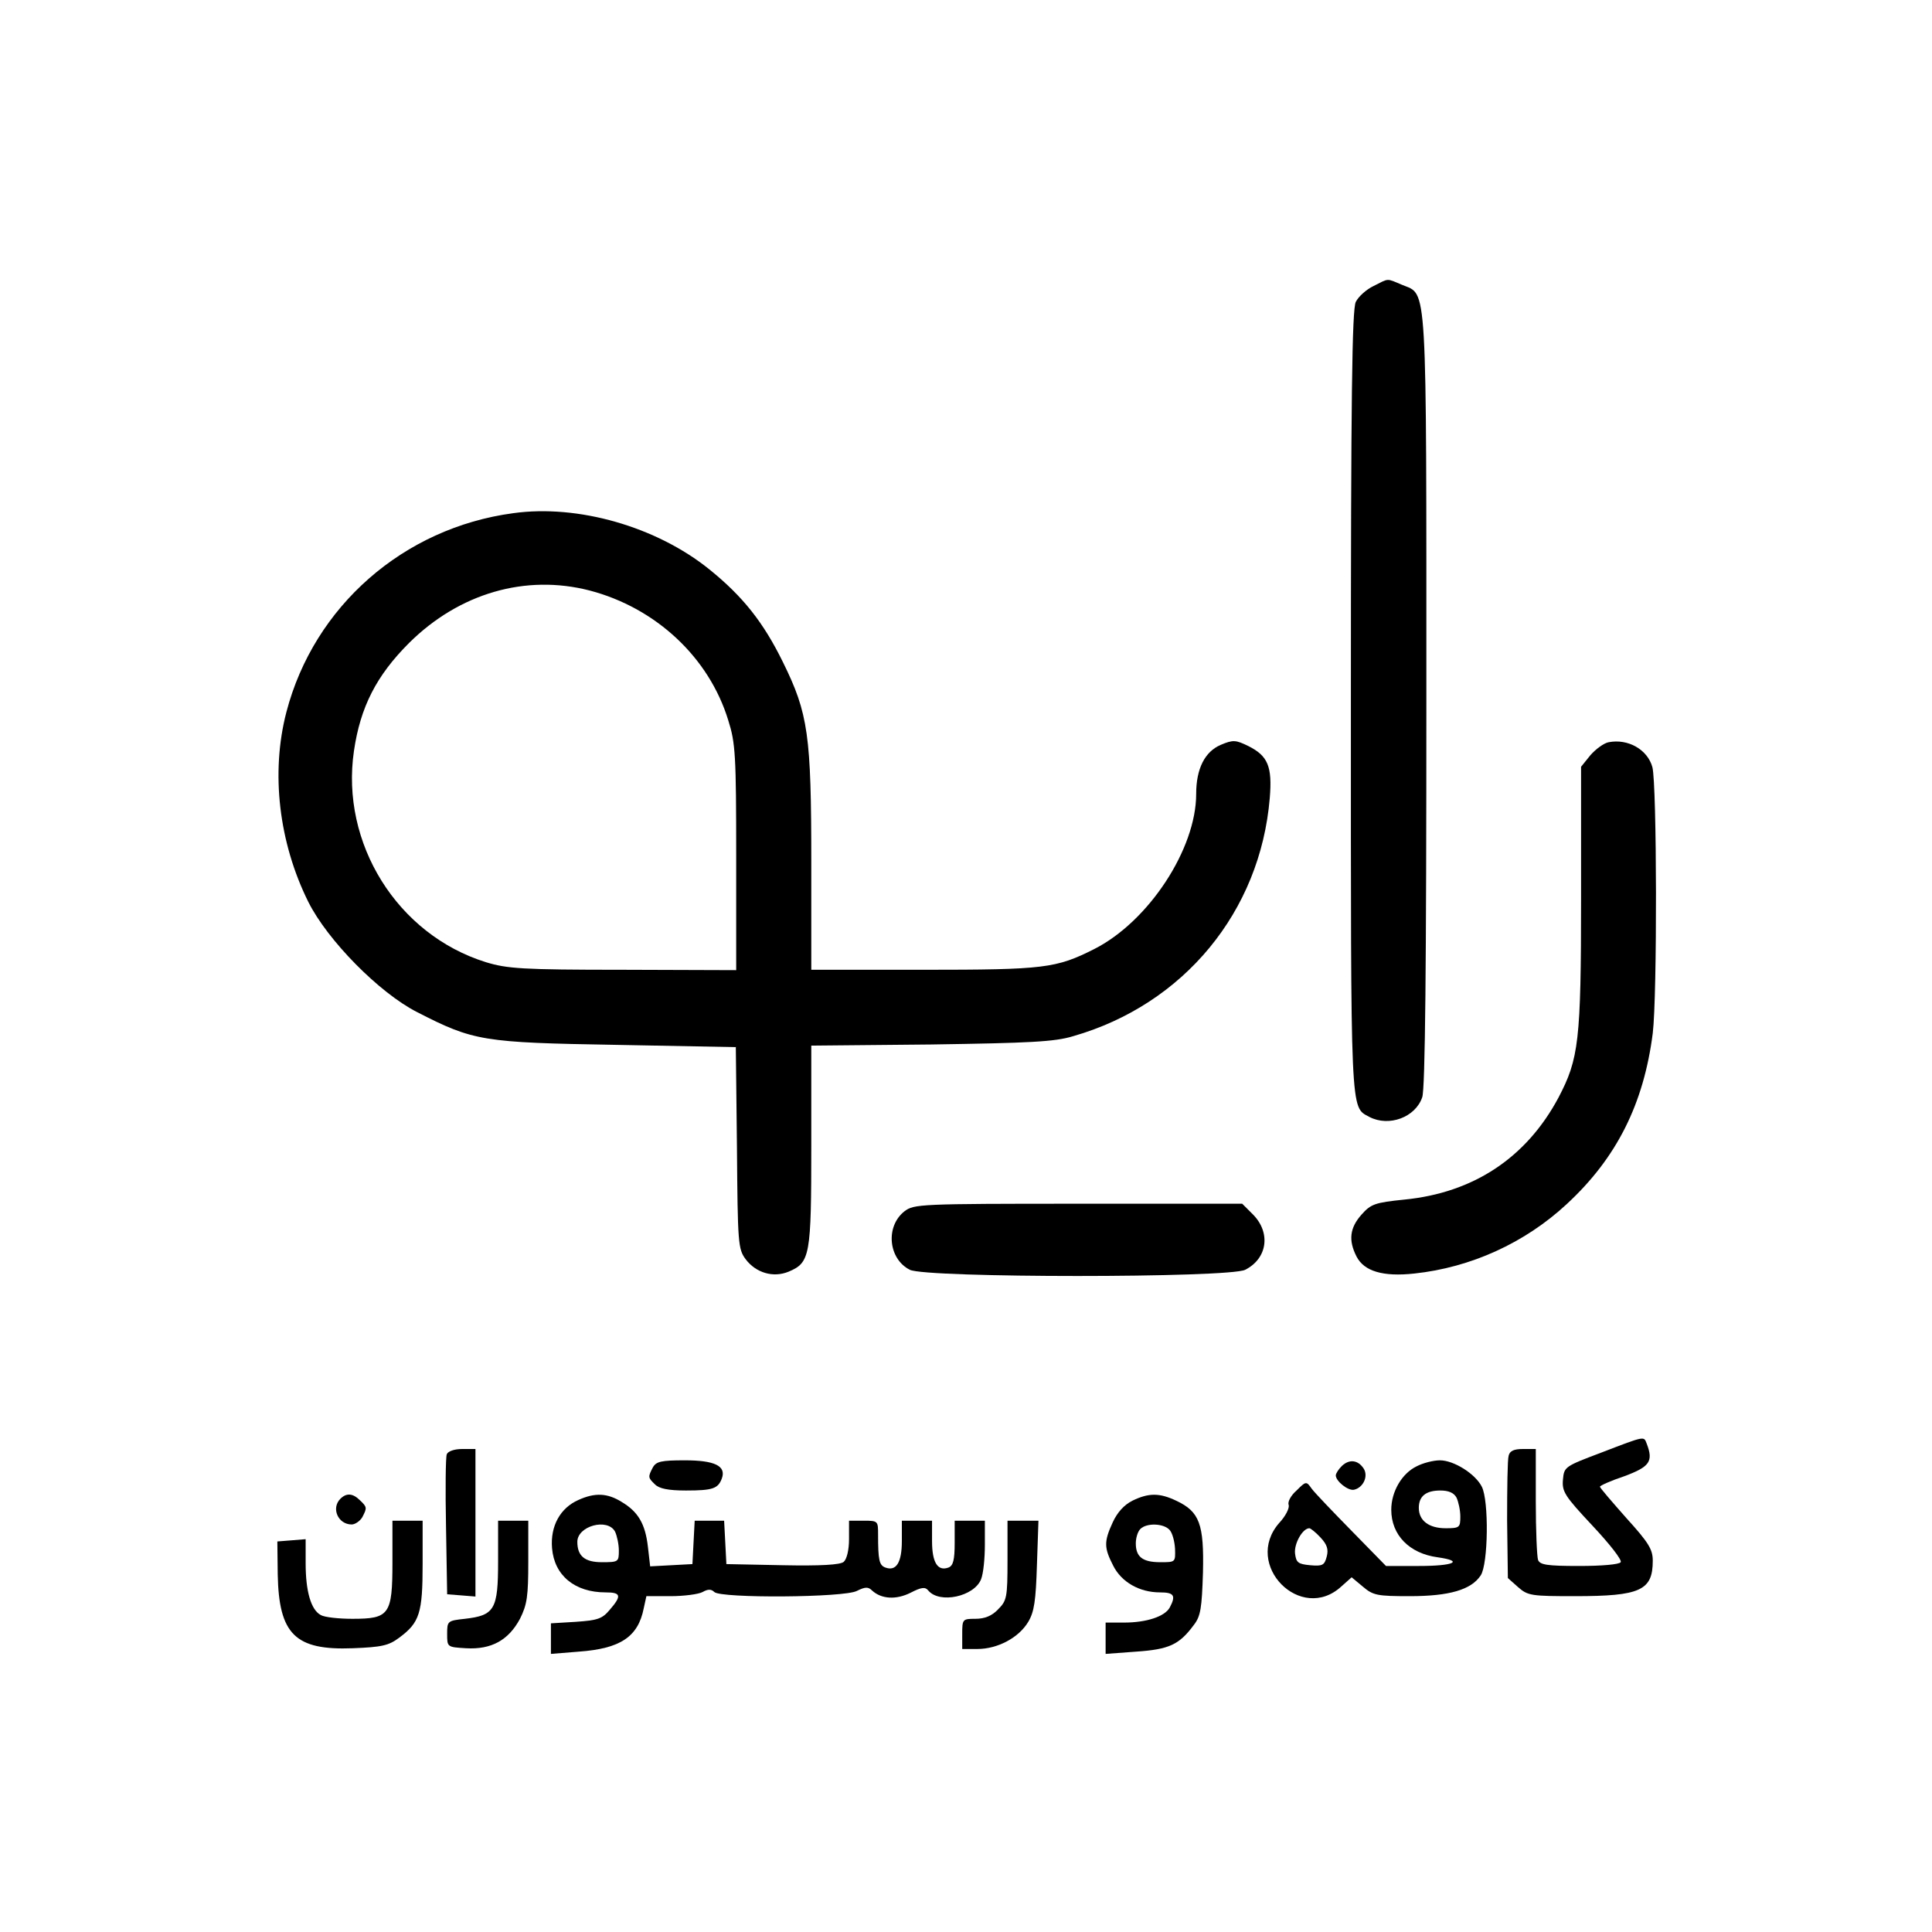
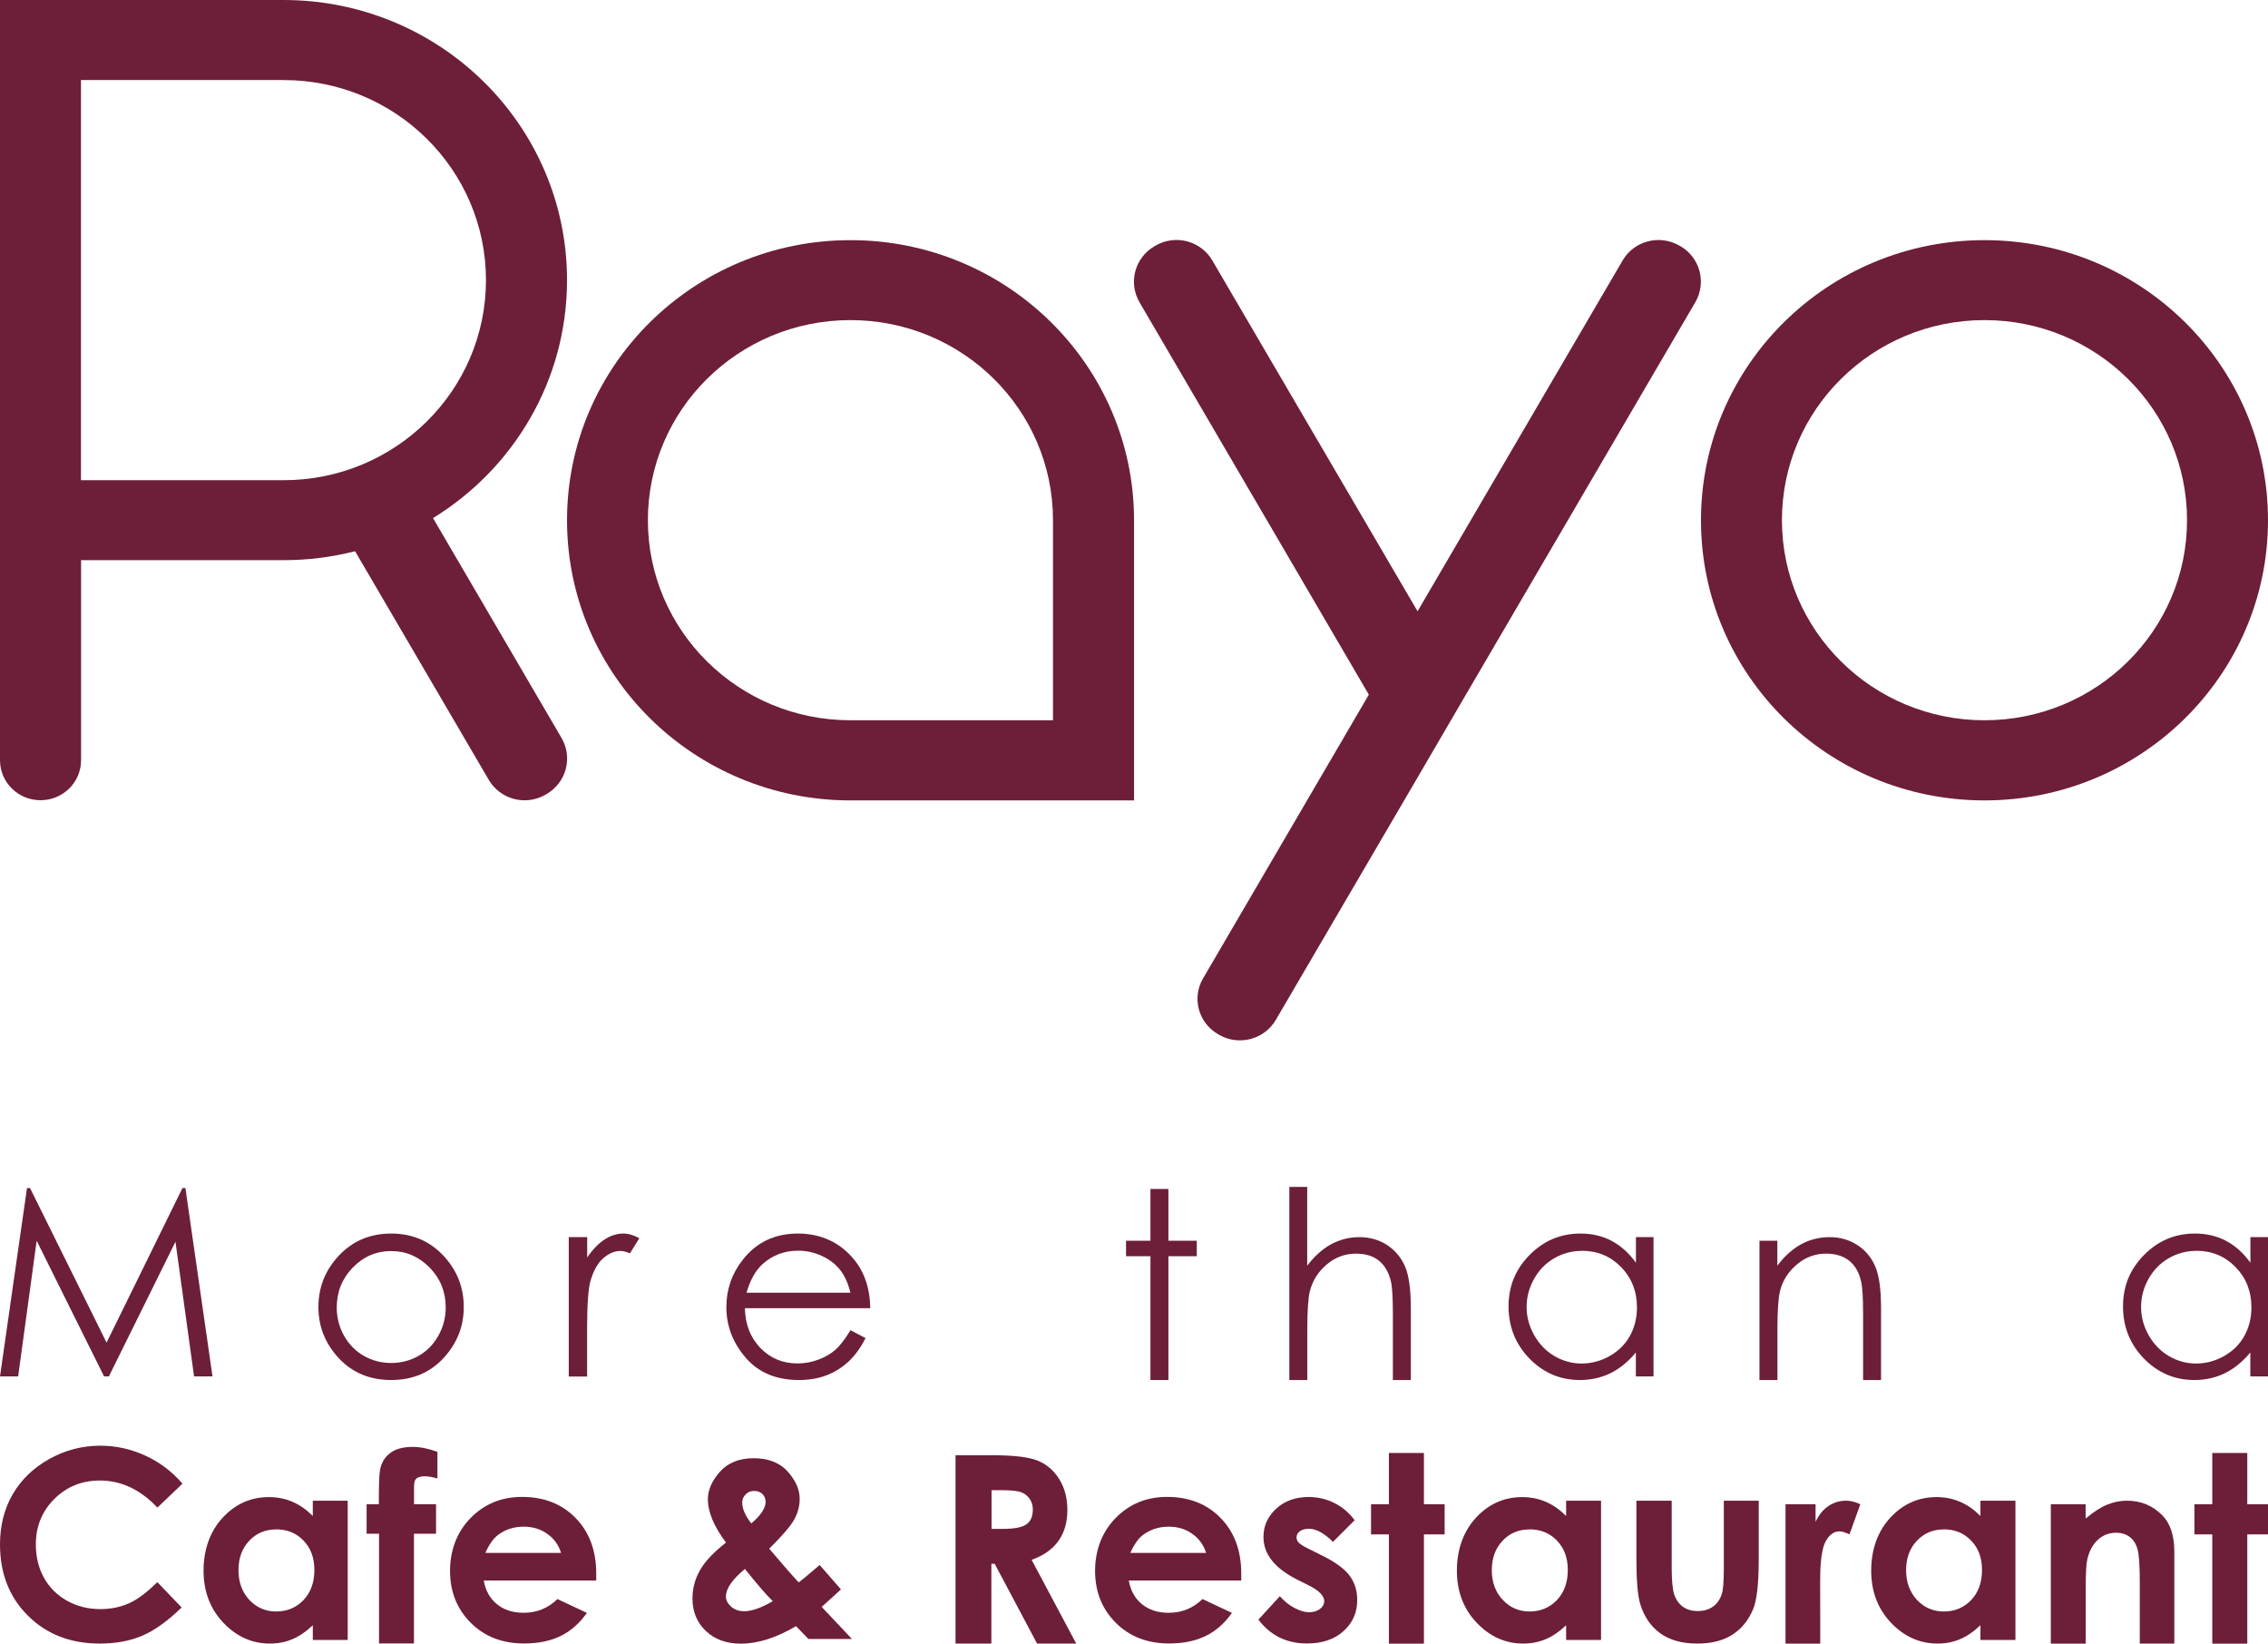
- <svg xmlns="http://www.w3.org/2000/svg" version="1.0" width="512pt" height="512pt" viewBox="0 0 512 512" preserveAspectRatio="xMidYMid meet">
-   <g transform="translate(0,512) scale(0.1,-0.1)" fill="#000000" stroke="none">
-     <path d="M3640 4362 c-19 -9 -40 -28 -47 -42 -10 -20 -13 -252 -13 -1058 0 -1111 -2 -1074 49 -1102 52 -27 122 -1 140 52 8 21 11 349 11 1050 0 1130 3 1075 -64 1103 -43 18 -34 18 -76 -3z" />
-     <path d="M1360 3760 c-291 -39 -528 -247 -601 -527 -42 -161 -20 -346 58 -503 51 -102 188 -241 288 -292 150 -77 174 -81 528 -87 l317 -6 3 -267 c2 -253 3 -268 23 -295 27 -36 73 -50 114 -33 57 24 60 42 60 334 l0 265 318 3 c261 4 327 7 376 22 293 84 496 330 521 631 7 84 -5 112 -57 138 -33 16 -40 17 -73 3 -42 -18 -65 -63 -65 -130 0 -146 -126 -338 -270 -411 -101 -51 -132 -55 -452 -55 l-298 0 0 285 c0 337 -8 394 -75 530 -52 106 -106 174 -195 246 -140 113 -348 173 -520 149z m203 -205 c175 -46 316 -177 367 -344 19 -60 21 -91 21 -364 l0 -298 -301 1 c-267 0 -306 3 -362 20 -235 73 -386 315 -350 560 17 116 59 199 146 286 133 132 309 183 479 139z" />
-     <path d="M4263 3153 c-12 -2 -34 -18 -48 -34 l-25 -31 0 -346 c0 -382 -6 -428 -60 -531 -85 -159 -225 -252 -408 -270 -79 -8 -89 -12 -114 -40 -31 -35 -35 -68 -13 -111 20 -39 70 -54 153 -45 150 16 293 81 404 184 132 122 204 265 228 453 12 100 11 659 -1 705 -13 47 -65 76 -116 66z" />
-     <path d="M2397 1910 c-51 -40 -43 -126 14 -155 42 -22 847 -22 889 0 59 30 68 98 21 146 l-29 29 -435 0 c-420 0 -435 -1 -460 -20z" />
-     <path d="M4245 1271 c-98 -37 -100 -38 -103 -72 -3 -32 5 -44 78 -122 45 -48 79 -91 75 -97 -4 -6 -50 -10 -110 -10 -85 0 -104 3 -109 16 -3 9 -6 78 -6 155 l0 139 -34 0 c-24 0 -35 -5 -38 -18 -3 -10 -4 -87 -4 -171 l2 -153 27 -24 c26 -23 36 -24 151 -24 173 0 206 15 206 94 0 30 -11 48 -70 113 -38 43 -70 80 -70 83 0 3 29 16 65 28 67 25 77 39 59 86 -8 20 -2 22 -119 -23z" />
-     <path d="M1184 1266 c-3 -7 -4 -94 -2 -192 l3 -179 38 -3 37 -3 0 195 0 196 -35 0 c-21 0 -38 -6 -41 -14z" />
-     <path d="M1730 1231 c-13 -25 -13 -27 6 -45 11 -11 35 -16 82 -16 71 0 85 5 95 32 12 33 -19 48 -98 48 -63 0 -76 -3 -85 -19z" />
-     <path d="M3556 1235 c-9 -9 -16 -20 -16 -25 0 -15 32 -41 48 -38 24 5 39 35 26 56 -15 23 -38 26 -58 7z" />
-     <path d="M3754 1234 c-39 -19 -67 -67 -67 -115 0 -67 48 -116 123 -126 71 -10 43 -23 -49 -23 l-88 0 -91 93 c-50 51 -98 101 -106 112 -14 20 -15 20 -40 -5 -15 -13 -24 -30 -21 -38 3 -8 -8 -30 -25 -48 -97 -111 58 -267 165 -168 l27 24 30 -25 c27 -23 38 -25 124 -25 105 0 163 17 188 55 20 30 22 198 3 235 -17 34 -74 70 -111 70 -17 0 -45 -7 -62 -16z m106 -83 c5 -11 10 -33 10 -50 0 -29 -2 -31 -39 -31 -44 0 -71 20 -71 54 0 31 19 46 57 46 22 0 36 -6 43 -19z m-361 -105 c18 -19 22 -32 17 -51 -6 -23 -11 -26 -44 -23 -32 3 -37 7 -40 31 -3 26 20 67 38 67 3 0 17 -11 29 -24z" />
-     <path d="M902 1148 c-25 -25 -6 -68 30 -68 9 0 22 9 28 19 13 25 13 27 -6 45 -19 19 -36 20 -52 4z" />
-     <path d="M1533 1145 c-48 -21 -75 -69 -70 -128 6 -72 60 -117 142 -117 41 0 43 -9 11 -46 -20 -24 -32 -28 -90 -32 l-66 -4 0 -41 0 -40 74 6 c110 8 157 39 172 115 l7 32 64 0 c35 0 74 5 85 11 14 8 23 8 31 0 17 -17 345 -15 378 3 22 11 30 11 40 1 25 -23 64 -25 102 -6 29 15 39 16 47 6 30 -36 122 -16 140 30 6 15 10 55 10 91 l0 64 -40 0 -40 0 0 -59 c0 -45 -4 -60 -16 -65 -29 -11 -44 13 -44 70 l0 54 -40 0 -40 0 0 -54 c0 -57 -15 -81 -44 -70 -16 6 -19 20 -19 87 0 36 0 37 -38 37 l-39 0 0 -49 c0 -29 -6 -53 -14 -60 -9 -8 -61 -11 -162 -9 l-149 3 -3 58 -3 57 -39 0 -39 0 -3 -57 -3 -58 -56 -3 -56 -3 -6 52 c-7 61 -26 93 -70 119 -37 23 -70 25 -114 5z m97 -84 c5 -11 10 -33 10 -50 0 -30 -1 -31 -45 -31 -45 0 -65 16 -65 54 0 42 80 64 100 27z" />
-     <path d="M3001 1143 c-22 -11 -40 -31 -52 -57 -24 -52 -23 -68 1 -115 22 -44 70 -71 124 -71 37 0 43 -8 26 -40 -13 -24 -62 -40 -121 -40 l-49 0 0 -41 0 -42 81 6 c87 6 114 18 153 71 18 23 21 45 24 139 3 128 -9 161 -71 190 -44 21 -73 21 -116 0z m99 -78 c7 -8 13 -30 14 -50 1 -35 1 -35 -39 -35 -47 0 -65 14 -65 50 0 14 5 31 12 38 17 17 63 15 78 -3z" />
-     <path d="M1040 980 c0 -139 -8 -150 -106 -150 -36 0 -74 4 -84 10 -26 14 -40 63 -40 137 l0 64 -37 -3 -38 -3 1 -87 c3 -159 46 -202 199 -196 77 3 95 7 123 28 54 40 62 65 62 195 l0 115 -40 0 -40 0 0 -110z" />
-     <path d="M1320 982 c0 -127 -9 -143 -88 -152 -46 -5 -47 -6 -47 -40 0 -35 0 -35 50 -38 68 -4 113 22 143 78 19 38 22 60 22 152 l0 108 -40 0 -40 0 0 -108z" />
-     <path d="M2670 985 c0 -99 -2 -107 -25 -130 -16 -17 -35 -25 -60 -25 -34 0 -35 -1 -35 -40 l0 -40 40 0 c54 0 110 30 135 72 16 27 20 56 23 151 l4 117 -41 0 -41 0 0 -105z" />
+ <svg xmlns="http://www.w3.org/2000/svg" id="Layer_1" data-name="Layer 1" viewBox="0 0 246.23 178.43">
+   <defs>
+     <style>
+       .cls-1 {
+         fill: none;
+       }
+ 
+       .cls-2 {
+         fill: #6d1e39;
+       }
+     </style>
+   </defs>
+   <rect class="cls-1" x="-1125.16" y="-753.26" width="1133.86" height="1133.86" />
+   <g>
+     <path class="cls-2" d="M182.41,26.71l-.09-.05c-2.16-1.24-4.92-.51-6.16,1.62l-22.26,38.08-22.28-38.08c-1.24-2.13-4-2.87-6.16-1.62l-.09.05c-2.16,1.24-2.9,3.95-1.66,6.1l24.9,42.6-17.99,30.79c-1.26,2.13-.51,4.86,1.64,6.08l.09.06c2.16,1.23,4.92.51,6.17-1.64l15.37-26.28,5.27-9.03,24.9-42.59c1.24-2.15.5-4.86-1.66-6.1" />
+     <path class="cls-2" d="M92.34,26.07h0c-17,0-30.78,13.61-30.78,30.41s13.78,30.41,30.78,30.41h30.78v-30.41c0-16.79-13.78-30.41-30.78-30.41M114.32,78.19h-21.99c-12.14,0-21.99-9.72-21.99-21.72s9.84-21.72,21.99-21.72,21.99,9.72,21.99,21.72v21.72Z" />
+     <path class="cls-2" d="M215.45,26.07h0c-17,0-30.78,13.61-30.78,30.41s13.78,30.41,30.78,30.41,30.78-13.61,30.78-30.41-13.78-30.41-30.78-30.41M215.45,78.19c-12.14,0-21.99-9.72-21.99-21.72s9.84-21.72,21.99-21.72,21.99,9.72,21.99,21.72-9.84,21.72-21.99,21.72" />
+     <path class="cls-2" d="M47,56.25c8.74-5.36,14.56-14.93,14.56-25.84C61.56,13.61,47.78,0,30.78,0H0v82.53c0,2.4,1.97,4.34,4.4,4.34s4.4-1.94,4.4-4.34v-21.72h21.99c2.68,0,5.28-.34,7.76-.97l14.51,24.81c1.24,2.13,4,2.87,6.16,1.62l.09-.05c2.16-1.24,2.9-3.95,1.66-6.1l-13.96-23.88ZM8.79,52.13V8.69h21.99c12.14,0,21.98,9.72,21.98,21.72s-9.84,21.72-21.98,21.72H8.79Z" />
+     <polygon class="cls-2" points="0 149.42 2.93 128.97 3.26 128.97 11.57 145.75 19.81 128.97 20.13 128.97 23.07 149.42 21.07 149.42 19.05 134.8 11.82 149.42 11.3 149.42 3.98 134.69 1.97 149.42 0 149.42" />
+     <path class="cls-2" d="M42.47,133.91c2.33,0,4.26.84,5.79,2.53,1.39,1.54,2.09,3.36,2.09,5.46s-.74,3.96-2.21,5.54c-1.47,1.58-3.36,2.37-5.67,2.37s-4.22-.79-5.69-2.37c-1.47-1.58-2.21-3.43-2.21-5.54s.7-3.91,2.09-5.45c1.53-1.7,3.47-2.54,5.81-2.54M42.47,135.81c-1.62,0-3.01.6-4.17,1.79-1.16,1.2-1.74,2.64-1.74,4.34,0,1.09.26,2.11.79,3.06.53.94,1.25,1.67,2.15,2.19.9.51,1.89.77,2.97.77s2.07-.26,2.97-.77c.9-.51,1.62-1.24,2.15-2.19.53-.95.8-1.97.8-3.06,0-1.7-.58-3.14-1.75-4.34-1.17-1.19-2.56-1.79-4.16-1.79" />
+     <path class="cls-2" d="M61.76,134.3h1.99v2.21c.59-.87,1.22-1.52,1.88-1.95.66-.43,1.34-.65,2.06-.65.54,0,1.11.17,1.72.51l-1.02,1.64c-.41-.18-.75-.26-1.03-.26-.65,0-1.27.27-1.88.8-.6.53-1.06,1.36-1.38,2.48-.24.86-.36,2.6-.36,5.23v5.12h-1.99v-15.12Z" />
+     <path class="cls-2" d="M92.33,144.4l1.64.86c-.54,1.06-1.16,1.91-1.86,2.56-.71.65-1.5,1.14-2.38,1.48-.88.34-1.88.51-2.99.51-2.47,0-4.4-.81-5.79-2.43-1.39-1.62-2.09-3.44-2.09-5.48,0-1.92.59-3.63,1.77-5.13,1.49-1.91,3.49-2.86,6-2.86s4.64.98,6.18,2.93c1.09,1.38,1.65,3.11,1.67,5.17h-13.61c.04,1.76.6,3.2,1.68,4.32,1.09,1.12,2.43,1.68,4.02,1.68.77,0,1.52-.13,2.25-.4.73-.27,1.35-.62,1.86-1.07.51-.44,1.06-1.16,1.66-2.15M92.33,140.33c-.26-1.04-.64-1.87-1.13-2.49-.5-.62-1.15-1.12-1.97-1.5-.82-.38-1.67-.57-2.58-.57-1.48,0-2.76.48-3.83,1.43-.78.69-1.37,1.74-1.77,3.13h11.27Z" />
+     <polygon class="cls-2" points="124.9 129.07 126.85 129.07 126.85 134.69 129.93 134.69 129.93 136.37 126.85 136.37 126.85 149.81 124.9 149.81 124.9 136.37 122.25 136.37 122.25 134.69 124.9 134.69 124.9 129.07" />
+     <path class="cls-2" d="M139.97,128.85h1.95v8.55c.79-1.04,1.65-1.81,2.6-2.33.95-.51,1.97-.77,3.07-.77s2.13.29,3.01.86c.87.58,1.52,1.35,1.94,2.32.42.97.63,2.48.63,4.55v7.78h-1.95v-7.21c0-1.74-.07-2.9-.21-3.49-.24-1-.68-1.75-1.31-2.26-.63-.51-1.47-.76-2.49-.76-1.18,0-2.23.39-3.16,1.17-.93.78-1.54,1.74-1.84,2.89-.18.74-.28,2.11-.28,4.11v5.55h-1.95v-20.96Z" />
+     <path class="cls-2" d="M179.52,134.3v15.12h-1.92v-2.6c-.82.99-1.73,1.74-2.74,2.24-1.01.5-2.13.75-3.33.75-2.14,0-3.97-.78-5.48-2.33-1.51-1.55-2.27-3.44-2.27-5.66s.76-4.04,2.29-5.59c1.53-1.55,3.37-2.32,5.52-2.32,1.24,0,2.36.26,3.37.79,1,.53,1.89,1.32,2.65,2.38v-2.78h1.92ZM171.74,135.79c-1.08,0-2.08.27-3,.8-.92.53-1.65,1.28-2.19,2.24-.54.96-.81,1.98-.81,3.05s.27,2.08.82,3.06c.55.97,1.28,1.73,2.2,2.27.92.54,1.91.81,2.96.81s2.07-.27,3.03-.81c.95-.54,1.69-1.26,2.2-2.18.51-.92.77-1.95.77-3.1,0-1.75-.58-3.21-1.73-4.39-1.15-1.17-2.57-1.76-4.26-1.76" />
+     <path class="cls-2" d="M191.01,134.69h1.95v2.71c.78-1.04,1.64-1.81,2.59-2.33.95-.51,1.97-.77,3.09-.77s2.13.29,3.01.86c.88.57,1.52,1.35,1.94,2.32.42.97.63,2.49.63,4.55v7.78h-1.95v-7.21c0-1.74-.07-2.9-.22-3.49-.22-1-.66-1.75-1.3-2.26-.64-.5-1.47-.76-2.5-.76-1.18,0-2.23.39-3.16,1.17-.93.78-1.55,1.74-1.84,2.89-.18.75-.28,2.12-.28,4.11v5.55h-1.95v-15.12Z" />
+     <path class="cls-2" d="M246.23,134.3v15.12h-1.92v-2.6c-.82.99-1.73,1.74-2.74,2.24-1.02.5-2.13.75-3.33.75-2.14,0-3.97-.78-5.48-2.33-1.51-1.55-2.27-3.44-2.27-5.66s.76-4.04,2.29-5.59c1.53-1.55,3.37-2.32,5.52-2.32,1.24,0,2.37.26,3.37.79,1.01.53,1.89,1.32,2.65,2.38v-2.78h1.92ZM238.45,135.79c-1.08,0-2.08.27-3,.8-.92.53-1.65,1.28-2.19,2.24-.54.96-.81,1.98-.81,3.05s.27,2.08.82,3.06c.55.97,1.28,1.73,2.2,2.27.92.54,1.91.81,2.96.81s2.07-.27,3.03-.81c.95-.54,1.69-1.26,2.2-2.18.51-.92.77-1.95.77-3.1,0-1.75-.58-3.21-1.73-4.39-1.15-1.17-2.57-1.76-4.26-1.76" />
+     <path class="cls-2" d="M19.81,161.06l-2.72,2.6c-1.85-1.96-3.93-2.94-6.25-2.94-1.95,0-3.6.67-4.94,2-1.34,1.34-2.01,2.98-2.01,4.94,0,1.36.3,2.57.89,3.63.59,1.06,1.43,1.89,2.51,2.49,1.08.6,2.29.9,3.61.9,1.13,0,2.16-.21,3.1-.63.94-.42,1.96-1.19,3.08-2.3l2.64,2.75c-1.51,1.47-2.94,2.5-4.28,3.07-1.34.57-2.88.85-4.6.85-3.18,0-5.78-1.01-7.8-3.02C1.01,173.39,0,170.8,0,167.65c0-2.04.46-3.85,1.38-5.44.92-1.58,2.24-2.86,3.96-3.82,1.72-.96,3.57-1.45,5.55-1.45,1.69,0,3.31.36,4.87,1.07,1.56.71,2.91,1.73,4.04,3.04" />
+     <path class="cls-2" d="M33.96,162.91h3.79v15.12h-3.79v-1.6c-.74.7-1.48,1.21-2.23,1.52-.74.31-1.55.47-2.42.47-1.95,0-3.64-.76-5.07-2.27-1.43-1.51-2.14-3.4-2.14-5.65s.69-4.25,2.07-5.74c1.38-1.49,3.05-2.24,5.03-2.24.91,0,1.76.17,2.55.51.8.34,1.53.86,2.21,1.54v-1.67ZM29.97,166.03c-1.17,0-2.15.41-2.92,1.24-.78.83-1.16,1.89-1.16,3.19s.4,2.38,1.18,3.22c.79.84,1.76,1.26,2.92,1.26s2.18-.42,2.96-1.24c.79-.83,1.18-1.92,1.18-3.26s-.39-2.38-1.18-3.2c-.79-.82-1.78-1.22-2.98-1.22" />
+     <path class="cls-2" d="M39.78,163.3h1.35c0-1.98.04-3.16.1-3.52.1-.83.45-1.49,1.05-1.98.6-.49,1.44-.73,2.54-.73.79,0,1.68.18,2.67.54v2.89c-.55-.16-1-.24-1.35-.24-.45,0-.77.09-.97.28-.15.14-.22.43-.22.86v1.89s2.39,0,2.39,0v3.21h-2.4v11.91h-3.79v-11.91h-1.35v-3.21Z" />
+     <path class="cls-2" d="M64.71,171.57h-12.19c.18,1.07.65,1.93,1.41,2.56.76.63,1.74.95,2.93.95,1.42,0,2.64-.5,3.66-1.49l3.2,1.5c-.8,1.13-1.75,1.97-2.86,2.51-1.11.54-2.43.81-3.96.81-2.37,0-4.3-.75-5.8-2.25-1.49-1.5-2.24-3.37-2.24-5.62s.74-4.22,2.23-5.75c1.49-1.52,3.35-2.29,5.59-2.29,2.38,0,4.32.76,5.81,2.29,1.49,1.52,2.24,3.54,2.24,6.04v.72ZM60.91,168.58c-.25-.84-.74-1.53-1.48-2.06-.74-.53-1.59-.79-2.57-.79-1.06,0-1.99.3-2.78.89-.5.37-.97,1.02-1.39,1.96h8.23Z" />
+     <path class="cls-2" d="M88.98,169.88l2.32,2.66-1.05.96-1.04.94,3.28,3.48h-4.72l-1.35-1.39c-2.15,1.27-4.15,1.9-5.99,1.9-1.57,0-2.83-.46-3.8-1.38-.97-.92-1.45-2.09-1.45-3.53,0-1.08.27-2.11.82-3.07.55-.96,1.49-1.96,2.82-2.99-1.32-1.77-1.97-3.34-1.97-4.7,0-1.01.44-2.01,1.31-2.99.87-.98,2.1-1.47,3.68-1.47s2.83.49,3.69,1.46c.86.97,1.29,1.95,1.29,2.95,0,.78-.2,1.52-.59,2.24-.39.71-1.3,1.77-2.72,3.17,1.66,1.96,2.73,3.17,3.21,3.66.3-.22,1.05-.85,2.27-1.89M83.9,173.82c-.72-.7-1.72-1.87-3.03-3.5-1.37,1.14-2.06,2.14-2.06,2.99,0,.4.19.76.56,1.1.38.33.85.5,1.42.5.82,0,1.86-.36,3.1-1.09M81.58,165.37c1.03-.88,1.54-1.66,1.54-2.33,0-.35-.12-.64-.35-.86-.23-.22-.54-.33-.92-.33-.35,0-.65.12-.9.38-.25.25-.37.54-.37.88,0,.67.33,1.43.99,2.28" />
+     <path class="cls-2" d="M103.75,157.98h4.12c2.26,0,3.87.2,4.83.6.96.4,1.73,1.07,2.31,2.01.58.94.87,2.04.87,3.32,0,1.34-.32,2.47-.97,3.37-.64.9-1.61,1.59-2.91,2.05l4.84,9.09h-4.25l-4.6-8.66h-.36v8.66h-3.89v-20.45ZM107.65,165.97h1.22c1.24,0,2.09-.16,2.56-.49.47-.32.7-.86.7-1.62,0-.45-.12-.83-.35-1.16-.23-.33-.54-.57-.93-.71-.39-.15-1.1-.22-2.13-.22h-1.07v4.2Z" />
+     <path class="cls-2" d="M134.74,171.57h-12.19c.18,1.07.65,1.93,1.41,2.56.76.63,1.74.95,2.93.95,1.42,0,2.64-.5,3.66-1.49l3.2,1.5c-.8,1.13-1.75,1.97-2.86,2.51-1.11.54-2.43.81-3.96.81-2.37,0-4.3-.75-5.8-2.25-1.49-1.5-2.24-3.37-2.24-5.62s.74-4.22,2.23-5.75c1.49-1.52,3.35-2.29,5.59-2.29,2.38,0,4.32.76,5.81,2.29,1.49,1.52,2.24,3.54,2.24,6.04v.72ZM130.94,168.58c-.25-.84-.74-1.53-1.48-2.06-.74-.53-1.59-.79-2.57-.79-1.06,0-1.99.3-2.79.89-.5.37-.96,1.02-1.39,1.96h8.23Z" />
+     <path class="cls-2" d="M147.07,165.03l-2.35,2.35c-.96-.94-1.82-1.42-2.6-1.42-.43,0-.76.09-1,.27-.24.18-.36.41-.36.67,0,.2.08.39.23.56.15.17.53.4,1.13.7l1.39.69c1.46.72,2.47,1.46,3.02,2.21.55.75.82,1.63.82,2.64,0,1.34-.49,2.47-1.48,3.36-.99.9-2.31,1.35-3.97,1.35-2.21,0-3.97-.86-5.28-2.59l2.33-2.54c.45.52.97.94,1.56,1.26.6.32,1.13.48,1.59.48.5,0,.9-.12,1.21-.36.31-.24.46-.52.46-.83,0-.58-.55-1.15-1.65-1.71l-1.28-.64c-2.45-1.23-3.67-2.77-3.67-4.63,0-1.2.46-2.22,1.38-3.07.92-.85,2.1-1.27,3.54-1.27.98,0,1.91.22,2.77.65.87.43,1.6,1.05,2.2,1.86" />
+     <polygon class="cls-2" points="150.79 157.73 154.59 157.73 154.59 163.3 156.84 163.3 156.84 166.57 154.59 166.57 154.59 178.43 150.79 178.43 150.79 166.57 148.85 166.57 148.85 163.3 150.79 163.3 150.79 157.73" />
+     <path class="cls-2" d="M170.03,162.91h3.79v15.12h-3.79v-1.6c-.74.7-1.48,1.21-2.23,1.52-.74.31-1.55.47-2.42.47-1.95,0-3.64-.76-5.07-2.27-1.43-1.51-2.14-3.4-2.14-5.65s.69-4.25,2.07-5.74c1.38-1.49,3.05-2.24,5.03-2.24.91,0,1.76.17,2.55.51.8.34,1.53.86,2.21,1.54v-1.67ZM166.04,166.03c-1.17,0-2.15.41-2.92,1.24-.78.83-1.16,1.89-1.16,3.19s.4,2.38,1.19,3.22c.79.84,1.76,1.26,2.92,1.26s2.18-.42,2.96-1.24c.79-.83,1.18-1.92,1.18-3.26s-.39-2.38-1.18-3.2c-.79-.82-1.78-1.22-2.98-1.22" />
+     <path class="cls-2" d="M177.65,162.91h3.84v7.28c0,1.42.1,2.4.29,2.95.2.55.51.98.94,1.29.43.31.96.46,1.6.46s1.17-.15,1.61-.45c.44-.3.77-.74.98-1.33.16-.44.24-1.37.24-2.79v-7.41h3.79v6.41c0,2.64-.21,4.45-.63,5.42-.51,1.19-1.26,2.1-2.25,2.73-.99.63-2.25.95-3.78.95-1.66,0-3-.37-4.02-1.11-1.03-.74-1.74-1.78-2.16-3.1-.3-.92-.44-2.59-.44-5v-6.3Z" />
+     <path class="cls-2" d="M193.86,163.3h3.25v1.9c.35-.75.82-1.32,1.4-1.71.58-.39,1.22-.58,1.92-.58.49,0,1.01.13,1.54.39l-1.18,3.27c-.44-.22-.81-.33-1.1-.33-.58,0-1.08.36-1.48,1.08-.4.72-.6,2.14-.6,4.25v.74s.01,6.12.01,6.12h-3.77v-15.12Z" />
+     <path class="cls-2" d="M215.01,162.91h3.8v15.12h-3.8v-1.6c-.74.7-1.48,1.21-2.23,1.52-.74.31-1.55.47-2.42.47-1.95,0-3.64-.76-5.07-2.27-1.43-1.51-2.14-3.4-2.14-5.65s.69-4.25,2.07-5.74c1.38-1.49,3.05-2.24,5.03-2.24.91,0,1.76.17,2.55.51.8.34,1.53.86,2.21,1.54v-1.67ZM211.02,166.03c-1.17,0-2.15.41-2.92,1.24-.78.83-1.16,1.89-1.16,3.19s.4,2.38,1.18,3.22c.79.84,1.76,1.26,2.92,1.26s2.18-.42,2.96-1.24c.79-.83,1.18-1.92,1.18-3.26s-.39-2.38-1.18-3.2c-.79-.82-1.78-1.22-2.98-1.22" />
+     <path class="cls-2" d="M222.64,163.3h3.79v1.55c.86-.72,1.64-1.23,2.34-1.51.7-.28,1.41-.43,2.15-.43,1.5,0,2.77.52,3.82,1.57.88.89,1.32,2.21,1.32,3.95v9.99h-3.75v-6.62c0-1.8-.08-3-.24-3.6-.16-.59-.44-1.04-.85-1.35-.4-.31-.9-.46-1.49-.46-.77,0-1.43.26-1.98.77-.55.51-.93,1.22-1.14,2.13-.11.47-.17,1.49-.17,3.07v6.07h-3.79v-15.12Z" />
+     <polygon class="cls-2" points="240.18 157.73 243.98 157.73 243.98 163.3 246.23 163.3 246.23 166.57 243.98 166.57 243.98 178.43 240.18 178.43 240.18 166.57 238.24 166.57 238.24 163.3 240.18 163.3 240.18 157.73" />
  </g>
</svg>
